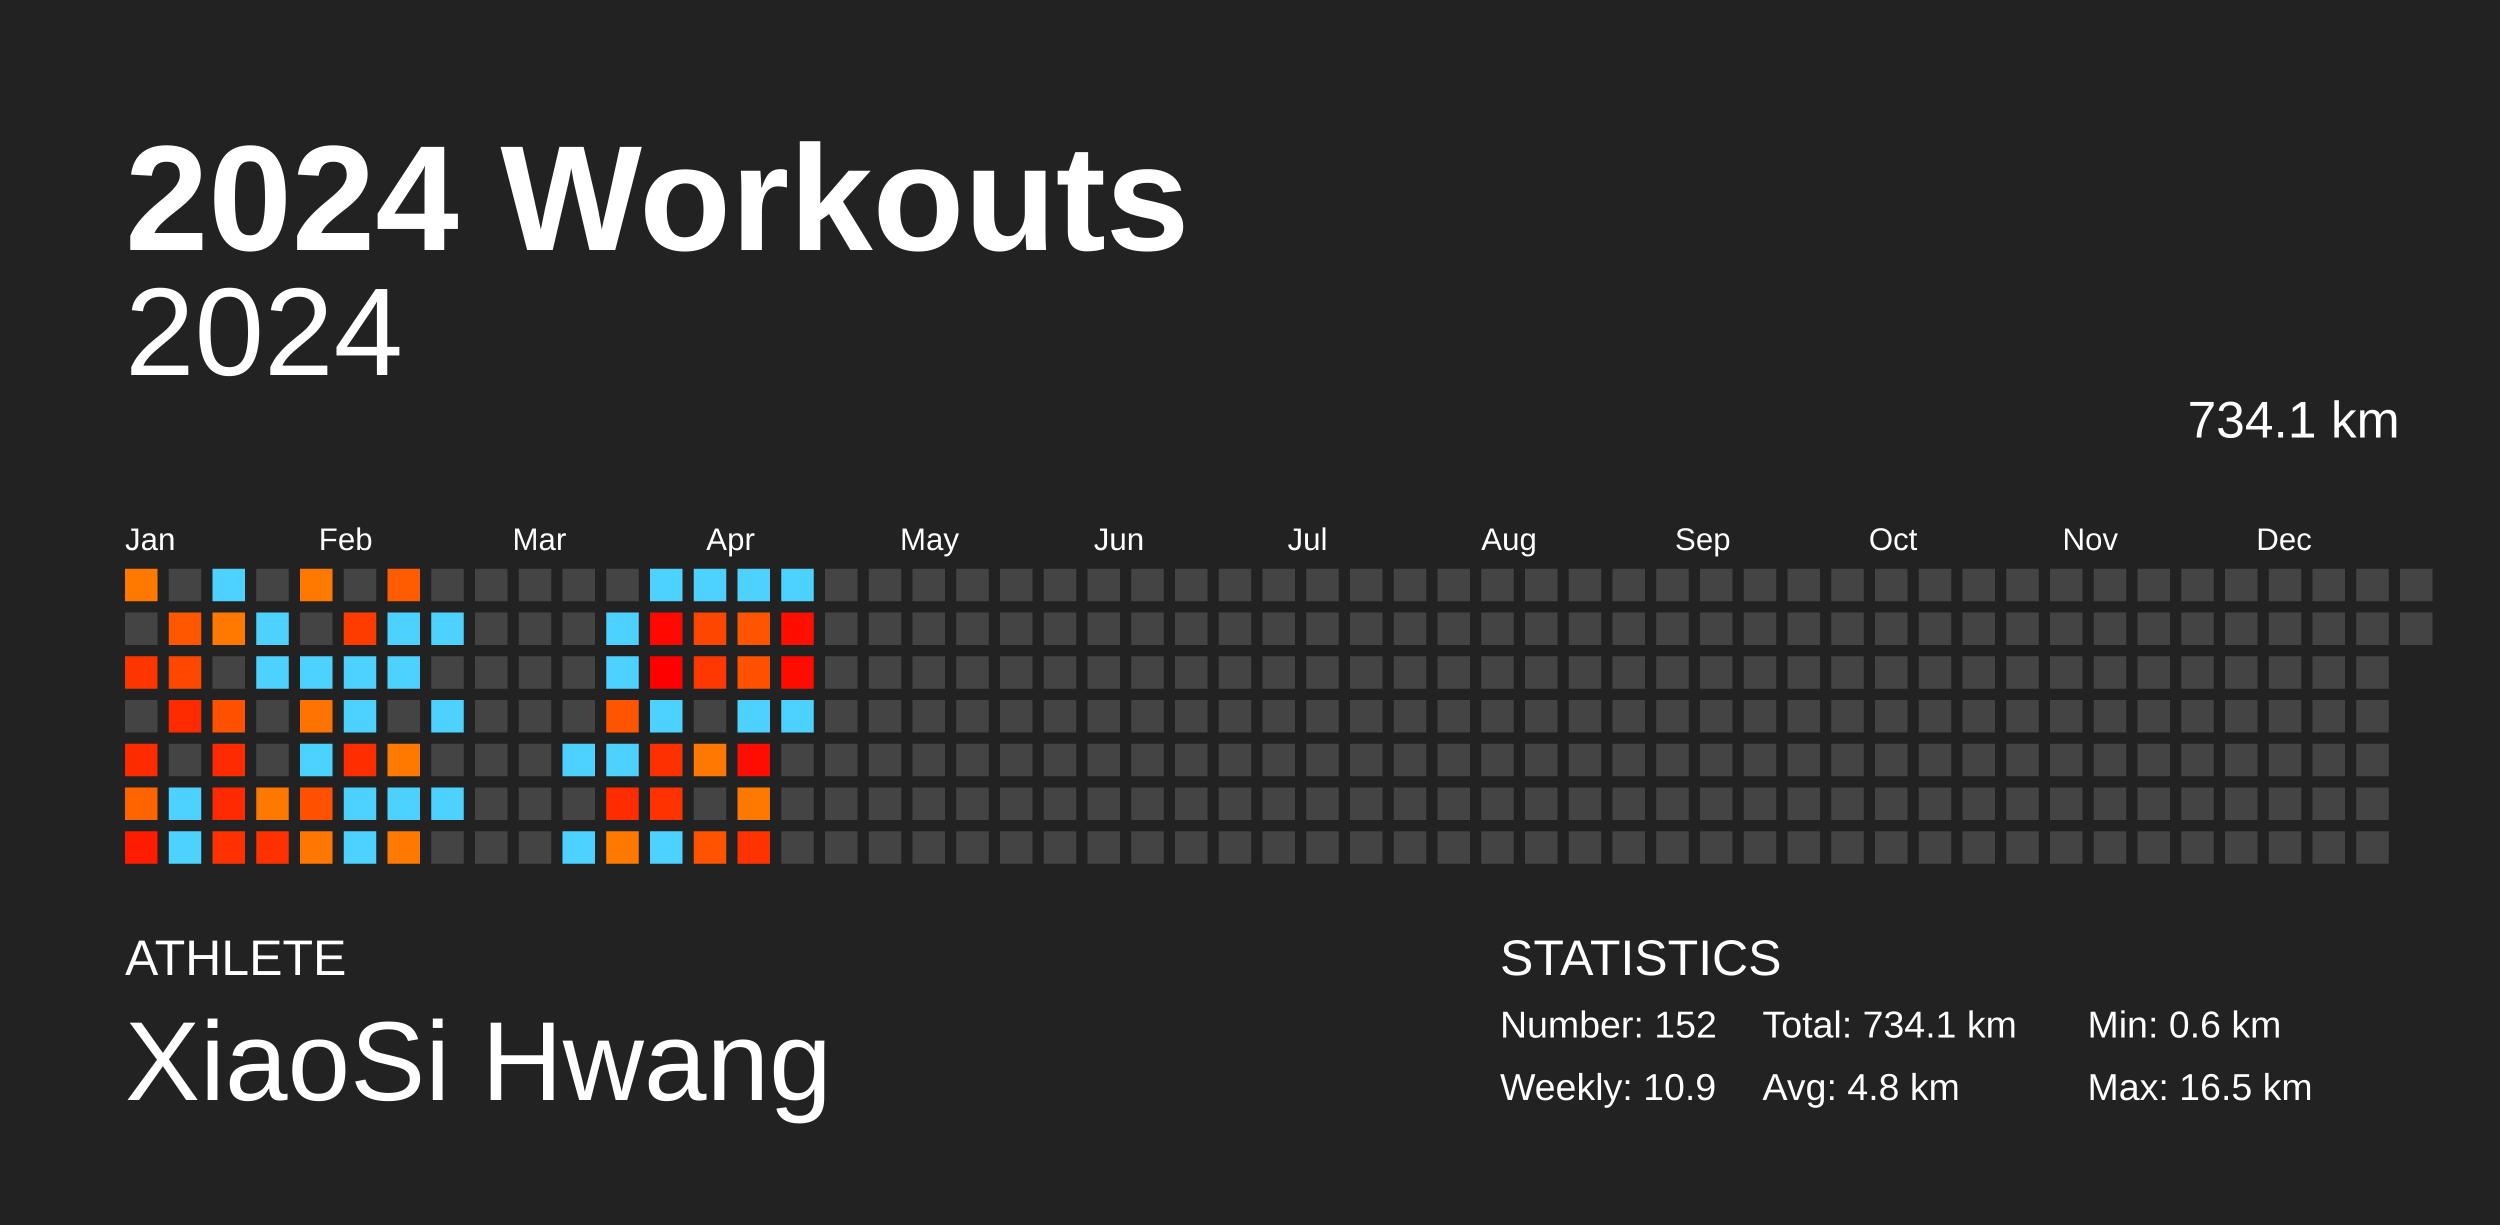
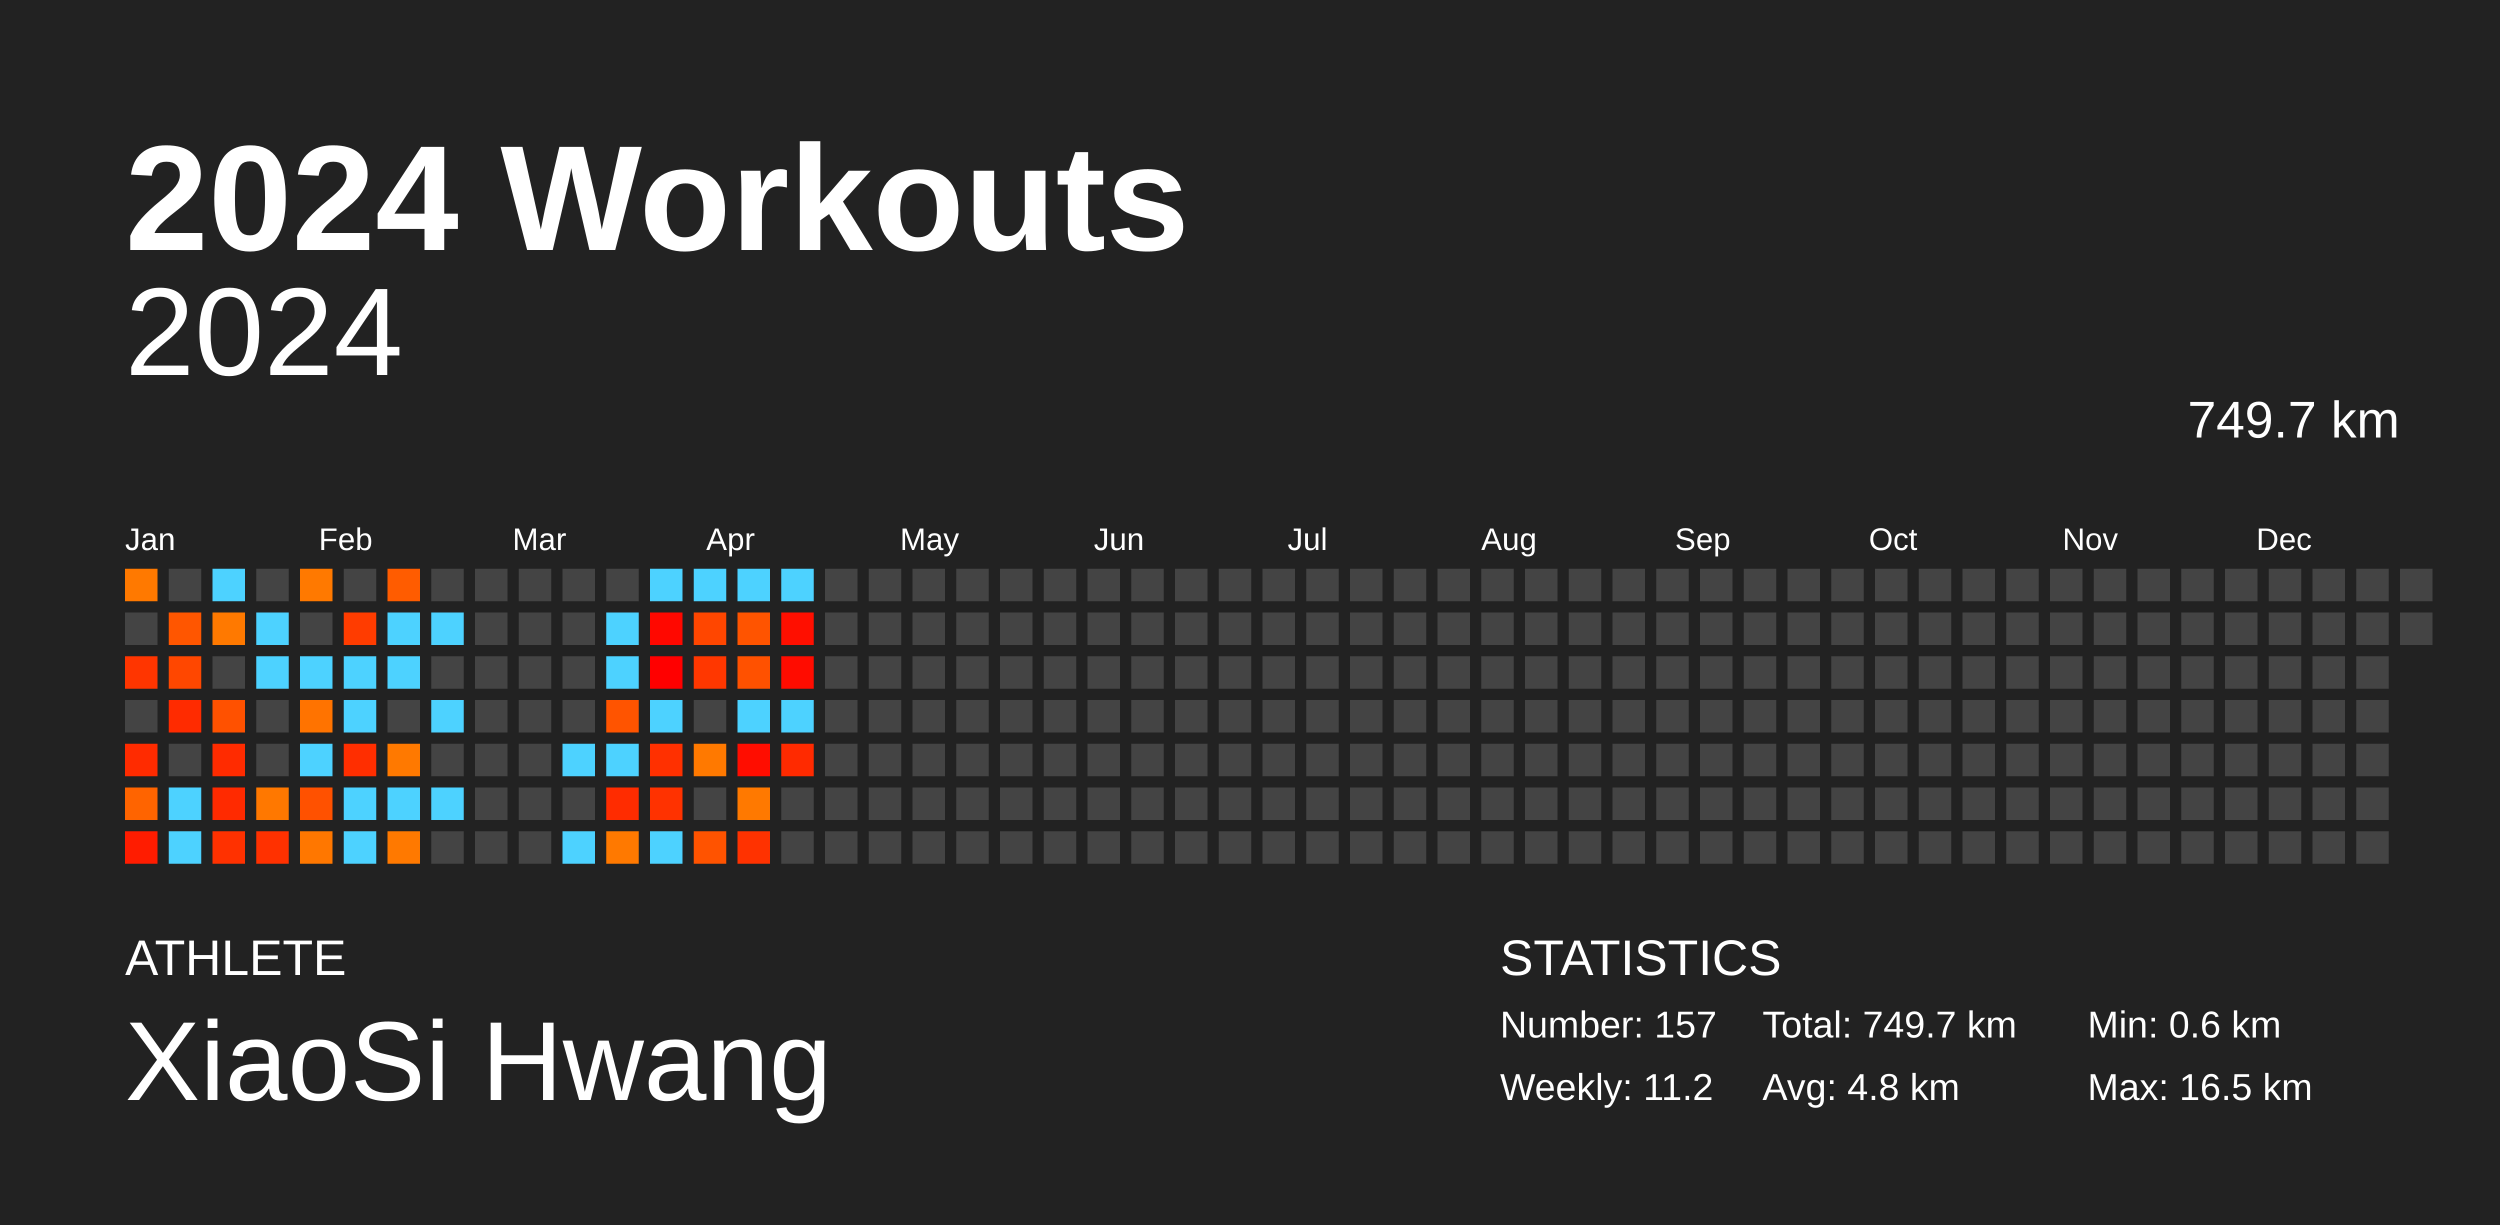
<svg xmlns="http://www.w3.org/2000/svg" baseProfile="full" height="98mm" version="1.1" viewBox="0,0,200,98" width="200mm">
  <defs />
  <rect fill="#222222" height="98" width="200" x="0" y="0" />
  <text fill="#FFFFFF" style="font-size:12px; font-family:Arial; font-weight:bold;" x="10" y="20">2024 Workouts</text>
  <text fill="#FFFFFF" style="font-size:4px; font-family:Arial" x="10" y="78">ATHLETE</text>
  <text fill="#FFFFFF" style="font-size:9px; font-family:Arial" x="10" y="88">XiaoSi Hwang</text>
  <text fill="#FFFFFF" style="font-size:4px; font-family:Arial" x="120" y="78">STATISTICS</text>
-   <text fill="#FFFFFF" style="font-size:3px; font-family:Arial" x="120" y="83">Number: 152</text>
-   <text fill="#FFFFFF" style="font-size:3px; font-family:Arial" x="120" y="88">Weekly: 10.9</text>
-   <text fill="#FFFFFF" style="font-size:3px; font-family:Arial" x="141" y="83">Total: 734.1 km</text>
+   <text fill="#FFFFFF" style="font-size:3px; font-family:Arial" x="120" y="83">Number: 157</text>
+   <text fill="#FFFFFF" style="font-size:3px; font-family:Arial" x="120" y="88">Weekly: 11.2</text>
+   <text fill="#FFFFFF" style="font-size:3px; font-family:Arial" x="141" y="83">Total: 749.7 km</text>
  <text fill="#FFFFFF" style="font-size:3px; font-family:Arial" x="141" y="88">Avg: 4.8 km</text>
  <text fill="#FFFFFF" style="font-size:3px; font-family:Arial" x="167" y="83">Min: 0.6 km</text>
  <text fill="#FFFFFF" style="font-size:3px; font-family:Arial" x="167" y="88">Max: 16.5 km</text>
  <text alignment-baseline="hanging" fill="#FFFFFF" style="font-size:10.0px; font-family:Arial;" x="10" y="30">2024</text>
-   <text alignment-baseline="hanging" fill="#FFFFFF" style="font-size:4.125px; font-family:Arial;" x="175" y="35">734.1 km</text>
+   <text alignment-baseline="hanging" fill="#FFFFFF" style="font-size:4.125px; font-family:Arial;" x="175" y="35">749.7 km</text>
  <text fill="#FFFFFF" style="font-size:2.5px; font-family:Arial" x="10.0" y="44">Jan</text>
  <text fill="#FFFFFF" style="font-size:2.5px; font-family:Arial" x="25.5" y="44">Feb</text>
  <text fill="#FFFFFF" style="font-size:2.5px; font-family:Arial" x="41.0" y="44">Mar</text>
  <text fill="#FFFFFF" style="font-size:2.5px; font-family:Arial" x="56.5" y="44">Apr</text>
  <text fill="#FFFFFF" style="font-size:2.5px; font-family:Arial" x="72.0" y="44">May</text>
  <text fill="#FFFFFF" style="font-size:2.5px; font-family:Arial" x="87.5" y="44">Jun</text>
  <text fill="#FFFFFF" style="font-size:2.5px; font-family:Arial" x="103.0" y="44">Jul</text>
  <text fill="#FFFFFF" style="font-size:2.5px; font-family:Arial" x="118.5" y="44">Aug</text>
  <text fill="#FFFFFF" style="font-size:2.5px; font-family:Arial" x="134.0" y="44">Sep</text>
  <text fill="#FFFFFF" style="font-size:2.5px; font-family:Arial" x="149.5" y="44">Oct</text>
  <text fill="#FFFFFF" style="font-size:2.5px; font-family:Arial" x="165.0" y="44">Nov</text>
  <text fill="#FFFFFF" style="font-size:2.5px; font-family:Arial" x="180.5" y="44">Dec</text>
  <rect fill="#ff7900" height="2.6" width="2.6" x="10.0" y="45.5" />
  <rect fill="#444444" height="2.6" width="2.6" x="10.0" y="49.0" />
  <rect fill="#ff3500" height="2.6" width="2.6" x="10.0" y="52.5" />
  <rect fill="#444444" height="2.6" width="2.6" x="10.0" y="56.0" />
  <rect fill="#ff2b00" height="2.6" width="2.6" x="10.0" y="59.5" />
  <rect fill="#ff6400" height="2.6" width="2.6" x="10.0" y="63.0" />
  <rect fill="#ff1c00" height="2.6" width="2.6" x="10.0" y="66.5" />
  <rect fill="#444444" height="2.6" width="2.6" x="13.5" y="45.5" />
  <rect fill="#ff5600" height="2.6" width="2.6" x="13.5" y="49.0" />
  <rect fill="#ff4700" height="2.6" width="2.6" x="13.5" y="52.5" />
  <rect fill="#ff2b00" height="2.6" width="2.6" x="13.5" y="56.0" />
  <rect fill="#444444" height="2.6" width="2.6" x="13.5" y="59.5" />
  <rect fill="#4dd2ff" height="2.6" width="2.6" x="13.5" y="63.0" />
  <rect fill="#4dd2ff" height="2.6" width="2.6" x="13.5" y="66.5" />
  <rect fill="#4dd2ff" height="2.6" width="2.6" x="17.0" y="45.5" />
  <rect fill="#ff7900" height="2.6" width="2.6" x="17.0" y="49.0" />
  <rect fill="#444444" height="2.6" width="2.6" x="17.0" y="52.5" />
  <rect fill="#ff5100" height="2.6" width="2.6" x="17.0" y="56.0" />
  <rect fill="#ff2b00" height="2.6" width="2.6" x="17.0" y="59.5" />
  <rect fill="#ff2a00" height="2.6" width="2.6" x="17.0" y="63.0" />
  <rect fill="#ff3100" height="2.6" width="2.6" x="17.0" y="66.5" />
  <rect fill="#444444" height="2.6" width="2.6" x="20.5" y="45.5" />
  <rect fill="#4dd2ff" height="2.6" width="2.6" x="20.5" y="49.0" />
  <rect fill="#4dd2ff" height="2.6" width="2.6" x="20.5" y="52.5" />
  <rect fill="#444444" height="2.6" width="2.6" x="20.5" y="56.0" />
  <rect fill="#444444" height="2.6" width="2.6" x="20.5" y="59.5" />
  <rect fill="#ff7800" height="2.6" width="2.6" x="20.5" y="63.0" />
  <rect fill="#ff3100" height="2.6" width="2.6" x="20.5" y="66.5" />
  <rect fill="#ff7900" height="2.6" width="2.6" x="24.0" y="45.5" />
  <rect fill="#444444" height="2.6" width="2.6" x="24.0" y="49.0" />
  <rect fill="#4dd2ff" height="2.6" width="2.6" x="24.0" y="52.5" />
  <rect fill="#ff7300" height="2.6" width="2.6" x="24.0" y="56.0" />
  <rect fill="#4dd2ff" height="2.6" width="2.6" x="24.0" y="59.5" />
  <rect fill="#ff5100" height="2.6" width="2.6" x="24.0" y="63.0" />
  <rect fill="#ff7700" height="2.6" width="2.6" x="24.0" y="66.5" />
  <rect fill="#444444" height="2.6" width="2.6" x="27.5" y="45.5" />
  <rect fill="#ff3c00" height="2.6" width="2.6" x="27.5" y="49.0" />
  <rect fill="#4dd2ff" height="2.6" width="2.6" x="27.5" y="52.5" />
  <rect fill="#4dd2ff" height="2.6" width="2.6" x="27.5" y="56.0" />
  <rect fill="#ff2e00" height="2.6" width="2.6" x="27.5" y="59.5" />
  <rect fill="#4dd2ff" height="2.6" width="2.6" x="27.5" y="63.0" />
  <rect fill="#4dd2ff" height="2.6" width="2.6" x="27.5" y="66.5" />
  <rect fill="#ff5c00" height="2.6" width="2.6" x="31.0" y="45.5" />
  <rect fill="#4dd2ff" height="2.6" width="2.6" x="31.0" y="49.0" />
  <rect fill="#4dd2ff" height="2.6" width="2.6" x="31.0" y="52.5" />
  <rect fill="#444444" height="2.6" width="2.6" x="31.0" y="56.0" />
  <rect fill="#ff7900" height="2.6" width="2.6" x="31.0" y="59.5" />
  <rect fill="#4dd2ff" height="2.6" width="2.6" x="31.0" y="63.0" />
  <rect fill="#ff7900" height="2.6" width="2.6" x="31.0" y="66.5" />
  <rect fill="#444444" height="2.6" width="2.6" x="34.5" y="45.5" />
  <rect fill="#4dd2ff" height="2.6" width="2.6" x="34.5" y="49.0" />
  <rect fill="#444444" height="2.6" width="2.6" x="34.5" y="52.5" />
  <rect fill="#4dd2ff" height="2.6" width="2.6" x="34.5" y="56.0" />
  <rect fill="#444444" height="2.6" width="2.6" x="34.5" y="59.5" />
  <rect fill="#4dd2ff" height="2.6" width="2.6" x="34.5" y="63.0" />
  <rect fill="#444444" height="2.6" width="2.6" x="34.5" y="66.5" />
  <rect fill="#444444" height="2.6" width="2.6" x="38.0" y="45.5" />
  <rect fill="#444444" height="2.6" width="2.6" x="38.0" y="49.0" />
  <rect fill="#444444" height="2.6" width="2.6" x="38.0" y="52.5" />
  <rect fill="#444444" height="2.6" width="2.6" x="38.0" y="56.0" />
  <rect fill="#444444" height="2.6" width="2.6" x="38.0" y="59.5" />
  <rect fill="#444444" height="2.6" width="2.6" x="38.0" y="63.0" />
  <rect fill="#444444" height="2.6" width="2.6" x="38.0" y="66.5" />
  <rect fill="#444444" height="2.6" width="2.6" x="41.5" y="45.5" />
  <rect fill="#444444" height="2.6" width="2.6" x="41.5" y="49.0" />
  <rect fill="#444444" height="2.6" width="2.6" x="41.5" y="52.5" />
  <rect fill="#444444" height="2.6" width="2.6" x="41.5" y="56.0" />
  <rect fill="#444444" height="2.6" width="2.6" x="41.5" y="59.5" />
  <rect fill="#444444" height="2.6" width="2.6" x="41.5" y="63.0" />
  <rect fill="#444444" height="2.6" width="2.6" x="41.5" y="66.5" />
  <rect fill="#444444" height="2.6" width="2.6" x="45.0" y="45.5" />
  <rect fill="#444444" height="2.6" width="2.6" x="45.0" y="49.0" />
  <rect fill="#444444" height="2.6" width="2.6" x="45.0" y="52.5" />
  <rect fill="#444444" height="2.6" width="2.6" x="45.0" y="56.0" />
  <rect fill="#4dd2ff" height="2.6" width="2.6" x="45.0" y="59.5" />
  <rect fill="#444444" height="2.6" width="2.6" x="45.0" y="63.0" />
  <rect fill="#4dd2ff" height="2.6" width="2.6" x="45.0" y="66.5" />
  <rect fill="#444444" height="2.6" width="2.6" x="48.5" y="45.5" />
  <rect fill="#4dd2ff" height="2.6" width="2.6" x="48.5" y="49.0" />
  <rect fill="#4dd2ff" height="2.6" width="2.6" x="48.5" y="52.5" />
  <rect fill="#ff5400" height="2.6" width="2.6" x="48.5" y="56.0" />
  <rect fill="#4dd2ff" height="2.6" width="2.6" x="48.5" y="59.5" />
  <rect fill="#ff2c00" height="2.6" width="2.6" x="48.5" y="63.0" />
  <rect fill="#ff7900" height="2.6" width="2.6" x="48.5" y="66.5" />
  <rect fill="#4dd2ff" height="2.6" width="2.6" x="52.0" y="45.5" />
  <rect fill="#ff0800" height="2.6" width="2.6" x="52.0" y="49.0" />
  <rect fill="#ff0000" height="2.6" width="2.6" x="52.0" y="52.5" />
  <rect fill="#4dd2ff" height="2.6" width="2.6" x="52.0" y="56.0" />
  <rect fill="#ff3000" height="2.6" width="2.6" x="52.0" y="59.5" />
  <rect fill="#ff3200" height="2.6" width="2.6" x="52.0" y="63.0" />
  <rect fill="#4dd2ff" height="2.6" width="2.6" x="52.0" y="66.5" />
  <rect fill="#4dd2ff" height="2.6" width="2.6" x="55.5" y="45.5" />
  <rect fill="#ff4600" height="2.6" width="2.6" x="55.5" y="49.0" />
  <rect fill="#ff3700" height="2.6" width="2.6" x="55.5" y="52.5" />
  <rect fill="#444444" height="2.6" width="2.6" x="55.5" y="56.0" />
  <rect fill="#ff7900" height="2.6" width="2.6" x="55.5" y="59.5" />
  <rect fill="#444444" height="2.6" width="2.6" x="55.5" y="63.0" />
  <rect fill="#ff5300" height="2.6" width="2.6" x="55.5" y="66.5" />
  <rect fill="#4dd2ff" height="2.6" width="2.6" x="59.0" y="45.5" />
  <rect fill="#ff5400" height="2.6" width="2.6" x="59.0" y="49.0" />
  <rect fill="#ff5100" height="2.6" width="2.6" x="59.0" y="52.5" />
  <rect fill="#4dd2ff" height="2.6" width="2.6" x="59.0" y="56.0" />
  <rect fill="#ff0d00" height="2.6" width="2.6" x="59.0" y="59.5" />
  <rect fill="#ff7900" height="2.6" width="2.6" x="59.0" y="63.0" />
  <rect fill="#ff3200" height="2.6" width="2.6" x="59.0" y="66.5" />
  <rect fill="#4dd2ff" height="2.6" width="2.6" x="62.5" y="45.5" />
  <rect fill="#ff0f00" height="2.6" width="2.6" x="62.5" y="49.0" />
  <rect fill="#ff0c00" height="2.6" width="2.6" x="62.5" y="52.5" />
  <rect fill="#4dd2ff" height="2.6" width="2.6" x="62.5" y="56.0" />
-   <rect fill="#444444" height="2.6" width="2.6" x="62.5" y="59.5" />
+   <rect fill="#ff2a00" height="2.6" width="2.6" x="62.5" y="59.5" />
  <rect fill="#444444" height="2.6" width="2.6" x="62.5" y="63.0" />
  <rect fill="#444444" height="2.6" width="2.6" x="62.5" y="66.5" />
  <rect fill="#444444" height="2.6" width="2.6" x="66.0" y="45.5" />
  <rect fill="#444444" height="2.6" width="2.6" x="66.0" y="49.0" />
  <rect fill="#444444" height="2.6" width="2.6" x="66.0" y="52.5" />
  <rect fill="#444444" height="2.6" width="2.6" x="66.0" y="56.0" />
  <rect fill="#444444" height="2.6" width="2.6" x="66.0" y="59.5" />
  <rect fill="#444444" height="2.6" width="2.6" x="66.0" y="63.0" />
  <rect fill="#444444" height="2.6" width="2.6" x="66.0" y="66.5" />
  <rect fill="#444444" height="2.6" width="2.6" x="69.5" y="45.5" />
  <rect fill="#444444" height="2.6" width="2.6" x="69.5" y="49.0" />
  <rect fill="#444444" height="2.6" width="2.6" x="69.5" y="52.5" />
  <rect fill="#444444" height="2.6" width="2.6" x="69.5" y="56.0" />
  <rect fill="#444444" height="2.6" width="2.6" x="69.5" y="59.5" />
  <rect fill="#444444" height="2.6" width="2.6" x="69.5" y="63.0" />
  <rect fill="#444444" height="2.6" width="2.6" x="69.5" y="66.5" />
  <rect fill="#444444" height="2.6" width="2.6" x="73.0" y="45.5" />
  <rect fill="#444444" height="2.6" width="2.6" x="73.0" y="49.0" />
  <rect fill="#444444" height="2.6" width="2.6" x="73.0" y="52.5" />
  <rect fill="#444444" height="2.6" width="2.6" x="73.0" y="56.0" />
  <rect fill="#444444" height="2.6" width="2.6" x="73.0" y="59.5" />
  <rect fill="#444444" height="2.6" width="2.6" x="73.0" y="63.0" />
  <rect fill="#444444" height="2.6" width="2.6" x="73.0" y="66.5" />
  <rect fill="#444444" height="2.6" width="2.6" x="76.5" y="45.5" />
  <rect fill="#444444" height="2.6" width="2.6" x="76.5" y="49.0" />
  <rect fill="#444444" height="2.6" width="2.6" x="76.5" y="52.5" />
  <rect fill="#444444" height="2.6" width="2.6" x="76.5" y="56.0" />
  <rect fill="#444444" height="2.6" width="2.6" x="76.5" y="59.5" />
  <rect fill="#444444" height="2.6" width="2.6" x="76.5" y="63.0" />
  <rect fill="#444444" height="2.6" width="2.6" x="76.5" y="66.5" />
  <rect fill="#444444" height="2.6" width="2.6" x="80.0" y="45.5" />
  <rect fill="#444444" height="2.6" width="2.6" x="80.0" y="49.0" />
  <rect fill="#444444" height="2.6" width="2.6" x="80.0" y="52.5" />
  <rect fill="#444444" height="2.6" width="2.6" x="80.0" y="56.0" />
  <rect fill="#444444" height="2.6" width="2.6" x="80.0" y="59.5" />
  <rect fill="#444444" height="2.6" width="2.6" x="80.0" y="63.0" />
  <rect fill="#444444" height="2.6" width="2.6" x="80.0" y="66.5" />
  <rect fill="#444444" height="2.6" width="2.6" x="83.5" y="45.5" />
  <rect fill="#444444" height="2.6" width="2.6" x="83.5" y="49.0" />
  <rect fill="#444444" height="2.6" width="2.6" x="83.5" y="52.5" />
  <rect fill="#444444" height="2.6" width="2.6" x="83.5" y="56.0" />
  <rect fill="#444444" height="2.6" width="2.6" x="83.5" y="59.5" />
  <rect fill="#444444" height="2.6" width="2.6" x="83.5" y="63.0" />
  <rect fill="#444444" height="2.6" width="2.6" x="83.5" y="66.5" />
  <rect fill="#444444" height="2.6" width="2.6" x="87.0" y="45.5" />
  <rect fill="#444444" height="2.6" width="2.6" x="87.0" y="49.0" />
  <rect fill="#444444" height="2.6" width="2.6" x="87.0" y="52.5" />
  <rect fill="#444444" height="2.6" width="2.6" x="87.0" y="56.0" />
  <rect fill="#444444" height="2.6" width="2.6" x="87.0" y="59.5" />
  <rect fill="#444444" height="2.6" width="2.6" x="87.0" y="63.0" />
  <rect fill="#444444" height="2.6" width="2.6" x="87.0" y="66.5" />
  <rect fill="#444444" height="2.6" width="2.6" x="90.5" y="45.5" />
  <rect fill="#444444" height="2.6" width="2.6" x="90.5" y="49.0" />
  <rect fill="#444444" height="2.6" width="2.6" x="90.5" y="52.5" />
  <rect fill="#444444" height="2.6" width="2.6" x="90.5" y="56.0" />
  <rect fill="#444444" height="2.6" width="2.6" x="90.5" y="59.5" />
  <rect fill="#444444" height="2.6" width="2.6" x="90.5" y="63.0" />
  <rect fill="#444444" height="2.6" width="2.6" x="90.5" y="66.5" />
  <rect fill="#444444" height="2.6" width="2.6" x="94.0" y="45.5" />
  <rect fill="#444444" height="2.6" width="2.6" x="94.0" y="49.0" />
  <rect fill="#444444" height="2.6" width="2.6" x="94.0" y="52.5" />
  <rect fill="#444444" height="2.6" width="2.6" x="94.0" y="56.0" />
  <rect fill="#444444" height="2.6" width="2.6" x="94.0" y="59.5" />
  <rect fill="#444444" height="2.6" width="2.6" x="94.0" y="63.0" />
  <rect fill="#444444" height="2.6" width="2.6" x="94.0" y="66.5" />
  <rect fill="#444444" height="2.6" width="2.6" x="97.5" y="45.5" />
  <rect fill="#444444" height="2.6" width="2.6" x="97.5" y="49.0" />
  <rect fill="#444444" height="2.6" width="2.6" x="97.5" y="52.5" />
  <rect fill="#444444" height="2.6" width="2.6" x="97.5" y="56.0" />
  <rect fill="#444444" height="2.6" width="2.6" x="97.5" y="59.5" />
  <rect fill="#444444" height="2.6" width="2.6" x="97.5" y="63.0" />
  <rect fill="#444444" height="2.6" width="2.6" x="97.5" y="66.5" />
  <rect fill="#444444" height="2.6" width="2.6" x="101.0" y="45.5" />
  <rect fill="#444444" height="2.6" width="2.6" x="101.0" y="49.0" />
  <rect fill="#444444" height="2.6" width="2.6" x="101.0" y="52.5" />
  <rect fill="#444444" height="2.6" width="2.6" x="101.0" y="56.0" />
  <rect fill="#444444" height="2.6" width="2.6" x="101.0" y="59.5" />
  <rect fill="#444444" height="2.6" width="2.6" x="101.0" y="63.0" />
  <rect fill="#444444" height="2.6" width="2.6" x="101.0" y="66.5" />
  <rect fill="#444444" height="2.6" width="2.6" x="104.5" y="45.5" />
  <rect fill="#444444" height="2.6" width="2.6" x="104.5" y="49.0" />
  <rect fill="#444444" height="2.6" width="2.6" x="104.5" y="52.5" />
  <rect fill="#444444" height="2.6" width="2.6" x="104.5" y="56.0" />
  <rect fill="#444444" height="2.6" width="2.6" x="104.5" y="59.5" />
  <rect fill="#444444" height="2.6" width="2.6" x="104.5" y="63.0" />
  <rect fill="#444444" height="2.6" width="2.6" x="104.5" y="66.5" />
  <rect fill="#444444" height="2.6" width="2.6" x="108.0" y="45.5" />
  <rect fill="#444444" height="2.6" width="2.6" x="108.0" y="49.0" />
  <rect fill="#444444" height="2.6" width="2.6" x="108.0" y="52.5" />
  <rect fill="#444444" height="2.6" width="2.6" x="108.0" y="56.0" />
  <rect fill="#444444" height="2.6" width="2.6" x="108.0" y="59.5" />
  <rect fill="#444444" height="2.6" width="2.6" x="108.0" y="63.0" />
  <rect fill="#444444" height="2.6" width="2.6" x="108.0" y="66.5" />
  <rect fill="#444444" height="2.6" width="2.6" x="111.5" y="45.5" />
  <rect fill="#444444" height="2.6" width="2.6" x="111.5" y="49.0" />
  <rect fill="#444444" height="2.6" width="2.6" x="111.5" y="52.5" />
  <rect fill="#444444" height="2.6" width="2.6" x="111.5" y="56.0" />
  <rect fill="#444444" height="2.6" width="2.6" x="111.5" y="59.5" />
  <rect fill="#444444" height="2.6" width="2.6" x="111.5" y="63.0" />
  <rect fill="#444444" height="2.6" width="2.6" x="111.5" y="66.5" />
  <rect fill="#444444" height="2.6" width="2.6" x="115.0" y="45.5" />
  <rect fill="#444444" height="2.6" width="2.6" x="115.0" y="49.0" />
  <rect fill="#444444" height="2.6" width="2.6" x="115.0" y="52.5" />
  <rect fill="#444444" height="2.6" width="2.6" x="115.0" y="56.0" />
  <rect fill="#444444" height="2.6" width="2.6" x="115.0" y="59.5" />
  <rect fill="#444444" height="2.6" width="2.6" x="115.0" y="63.0" />
  <rect fill="#444444" height="2.6" width="2.6" x="115.0" y="66.5" />
  <rect fill="#444444" height="2.6" width="2.6" x="118.5" y="45.5" />
  <rect fill="#444444" height="2.6" width="2.6" x="118.5" y="49.0" />
  <rect fill="#444444" height="2.6" width="2.6" x="118.5" y="52.5" />
  <rect fill="#444444" height="2.6" width="2.6" x="118.5" y="56.0" />
  <rect fill="#444444" height="2.6" width="2.6" x="118.5" y="59.5" />
  <rect fill="#444444" height="2.6" width="2.6" x="118.5" y="63.0" />
  <rect fill="#444444" height="2.6" width="2.6" x="118.5" y="66.5" />
  <rect fill="#444444" height="2.6" width="2.6" x="122.0" y="45.5" />
  <rect fill="#444444" height="2.6" width="2.6" x="122.0" y="49.0" />
  <rect fill="#444444" height="2.6" width="2.6" x="122.0" y="52.5" />
  <rect fill="#444444" height="2.6" width="2.6" x="122.0" y="56.0" />
  <rect fill="#444444" height="2.6" width="2.6" x="122.0" y="59.5" />
  <rect fill="#444444" height="2.6" width="2.6" x="122.0" y="63.0" />
  <rect fill="#444444" height="2.6" width="2.6" x="122.0" y="66.5" />
  <rect fill="#444444" height="2.6" width="2.6" x="125.5" y="45.5" />
  <rect fill="#444444" height="2.6" width="2.6" x="125.5" y="49.0" />
  <rect fill="#444444" height="2.6" width="2.6" x="125.5" y="52.5" />
  <rect fill="#444444" height="2.6" width="2.6" x="125.5" y="56.0" />
  <rect fill="#444444" height="2.6" width="2.6" x="125.5" y="59.5" />
  <rect fill="#444444" height="2.6" width="2.6" x="125.5" y="63.0" />
  <rect fill="#444444" height="2.6" width="2.6" x="125.5" y="66.5" />
  <rect fill="#444444" height="2.6" width="2.6" x="129.0" y="45.5" />
  <rect fill="#444444" height="2.6" width="2.6" x="129.0" y="49.0" />
  <rect fill="#444444" height="2.6" width="2.6" x="129.0" y="52.5" />
  <rect fill="#444444" height="2.6" width="2.6" x="129.0" y="56.0" />
  <rect fill="#444444" height="2.6" width="2.6" x="129.0" y="59.5" />
  <rect fill="#444444" height="2.6" width="2.6" x="129.0" y="63.0" />
  <rect fill="#444444" height="2.6" width="2.6" x="129.0" y="66.5" />
  <rect fill="#444444" height="2.6" width="2.6" x="132.5" y="45.5" />
  <rect fill="#444444" height="2.6" width="2.6" x="132.5" y="49.0" />
  <rect fill="#444444" height="2.6" width="2.6" x="132.5" y="52.5" />
  <rect fill="#444444" height="2.6" width="2.6" x="132.5" y="56.0" />
  <rect fill="#444444" height="2.6" width="2.6" x="132.5" y="59.5" />
  <rect fill="#444444" height="2.6" width="2.6" x="132.5" y="63.0" />
  <rect fill="#444444" height="2.6" width="2.6" x="132.5" y="66.5" />
  <rect fill="#444444" height="2.6" width="2.6" x="136.0" y="45.5" />
  <rect fill="#444444" height="2.6" width="2.6" x="136.0" y="49.0" />
  <rect fill="#444444" height="2.6" width="2.6" x="136.0" y="52.5" />
  <rect fill="#444444" height="2.6" width="2.6" x="136.0" y="56.0" />
  <rect fill="#444444" height="2.6" width="2.6" x="136.0" y="59.5" />
  <rect fill="#444444" height="2.6" width="2.6" x="136.0" y="63.0" />
  <rect fill="#444444" height="2.6" width="2.6" x="136.0" y="66.5" />
  <rect fill="#444444" height="2.6" width="2.6" x="139.5" y="45.5" />
  <rect fill="#444444" height="2.6" width="2.6" x="139.5" y="49.0" />
  <rect fill="#444444" height="2.6" width="2.6" x="139.5" y="52.5" />
  <rect fill="#444444" height="2.6" width="2.6" x="139.5" y="56.0" />
  <rect fill="#444444" height="2.6" width="2.6" x="139.5" y="59.5" />
  <rect fill="#444444" height="2.6" width="2.6" x="139.5" y="63.0" />
  <rect fill="#444444" height="2.6" width="2.6" x="139.5" y="66.5" />
  <rect fill="#444444" height="2.6" width="2.6" x="143.0" y="45.5" />
  <rect fill="#444444" height="2.6" width="2.6" x="143.0" y="49.0" />
  <rect fill="#444444" height="2.6" width="2.6" x="143.0" y="52.5" />
  <rect fill="#444444" height="2.6" width="2.6" x="143.0" y="56.0" />
  <rect fill="#444444" height="2.6" width="2.6" x="143.0" y="59.5" />
  <rect fill="#444444" height="2.6" width="2.6" x="143.0" y="63.0" />
  <rect fill="#444444" height="2.6" width="2.6" x="143.0" y="66.5" />
  <rect fill="#444444" height="2.6" width="2.6" x="146.5" y="45.5" />
  <rect fill="#444444" height="2.6" width="2.6" x="146.5" y="49.0" />
  <rect fill="#444444" height="2.6" width="2.6" x="146.5" y="52.5" />
  <rect fill="#444444" height="2.6" width="2.6" x="146.5" y="56.0" />
  <rect fill="#444444" height="2.6" width="2.6" x="146.5" y="59.5" />
  <rect fill="#444444" height="2.6" width="2.6" x="146.5" y="63.0" />
  <rect fill="#444444" height="2.6" width="2.6" x="146.5" y="66.5" />
  <rect fill="#444444" height="2.6" width="2.6" x="150.0" y="45.5" />
  <rect fill="#444444" height="2.6" width="2.6" x="150.0" y="49.0" />
  <rect fill="#444444" height="2.6" width="2.6" x="150.0" y="52.5" />
  <rect fill="#444444" height="2.6" width="2.6" x="150.0" y="56.0" />
  <rect fill="#444444" height="2.6" width="2.6" x="150.0" y="59.5" />
  <rect fill="#444444" height="2.6" width="2.6" x="150.0" y="63.0" />
  <rect fill="#444444" height="2.6" width="2.6" x="150.0" y="66.5" />
  <rect fill="#444444" height="2.6" width="2.6" x="153.5" y="45.5" />
  <rect fill="#444444" height="2.6" width="2.6" x="153.5" y="49.0" />
  <rect fill="#444444" height="2.6" width="2.6" x="153.5" y="52.5" />
  <rect fill="#444444" height="2.6" width="2.6" x="153.5" y="56.0" />
  <rect fill="#444444" height="2.6" width="2.6" x="153.5" y="59.5" />
  <rect fill="#444444" height="2.6" width="2.6" x="153.5" y="63.0" />
  <rect fill="#444444" height="2.6" width="2.6" x="153.5" y="66.5" />
  <rect fill="#444444" height="2.6" width="2.6" x="157.0" y="45.5" />
  <rect fill="#444444" height="2.6" width="2.6" x="157.0" y="49.0" />
  <rect fill="#444444" height="2.6" width="2.6" x="157.0" y="52.5" />
  <rect fill="#444444" height="2.6" width="2.6" x="157.0" y="56.0" />
  <rect fill="#444444" height="2.6" width="2.6" x="157.0" y="59.5" />
  <rect fill="#444444" height="2.6" width="2.6" x="157.0" y="63.0" />
  <rect fill="#444444" height="2.6" width="2.6" x="157.0" y="66.5" />
  <rect fill="#444444" height="2.6" width="2.6" x="160.5" y="45.5" />
  <rect fill="#444444" height="2.6" width="2.6" x="160.5" y="49.0" />
  <rect fill="#444444" height="2.6" width="2.6" x="160.5" y="52.5" />
  <rect fill="#444444" height="2.6" width="2.6" x="160.5" y="56.0" />
  <rect fill="#444444" height="2.6" width="2.6" x="160.5" y="59.5" />
  <rect fill="#444444" height="2.6" width="2.6" x="160.5" y="63.0" />
  <rect fill="#444444" height="2.6" width="2.6" x="160.5" y="66.5" />
  <rect fill="#444444" height="2.6" width="2.6" x="164.0" y="45.5" />
  <rect fill="#444444" height="2.6" width="2.6" x="164.0" y="49.0" />
  <rect fill="#444444" height="2.6" width="2.6" x="164.0" y="52.5" />
  <rect fill="#444444" height="2.6" width="2.6" x="164.0" y="56.0" />
  <rect fill="#444444" height="2.6" width="2.6" x="164.0" y="59.5" />
  <rect fill="#444444" height="2.6" width="2.6" x="164.0" y="63.0" />
  <rect fill="#444444" height="2.6" width="2.6" x="164.0" y="66.5" />
  <rect fill="#444444" height="2.6" width="2.6" x="167.5" y="45.5" />
  <rect fill="#444444" height="2.6" width="2.6" x="167.5" y="49.0" />
  <rect fill="#444444" height="2.6" width="2.6" x="167.5" y="52.5" />
  <rect fill="#444444" height="2.6" width="2.6" x="167.5" y="56.0" />
  <rect fill="#444444" height="2.6" width="2.6" x="167.5" y="59.5" />
  <rect fill="#444444" height="2.6" width="2.6" x="167.5" y="63.0" />
  <rect fill="#444444" height="2.6" width="2.6" x="167.5" y="66.5" />
  <rect fill="#444444" height="2.6" width="2.6" x="171.0" y="45.5" />
  <rect fill="#444444" height="2.6" width="2.6" x="171.0" y="49.0" />
  <rect fill="#444444" height="2.6" width="2.6" x="171.0" y="52.5" />
  <rect fill="#444444" height="2.6" width="2.6" x="171.0" y="56.0" />
  <rect fill="#444444" height="2.6" width="2.6" x="171.0" y="59.5" />
  <rect fill="#444444" height="2.6" width="2.6" x="171.0" y="63.0" />
  <rect fill="#444444" height="2.6" width="2.6" x="171.0" y="66.5" />
  <rect fill="#444444" height="2.6" width="2.6" x="174.5" y="45.5" />
  <rect fill="#444444" height="2.6" width="2.6" x="174.5" y="49.0" />
  <rect fill="#444444" height="2.6" width="2.6" x="174.5" y="52.5" />
  <rect fill="#444444" height="2.6" width="2.6" x="174.5" y="56.0" />
  <rect fill="#444444" height="2.6" width="2.6" x="174.5" y="59.5" />
  <rect fill="#444444" height="2.6" width="2.6" x="174.5" y="63.0" />
  <rect fill="#444444" height="2.6" width="2.6" x="174.5" y="66.5" />
  <rect fill="#444444" height="2.6" width="2.6" x="178.0" y="45.5" />
  <rect fill="#444444" height="2.6" width="2.6" x="178.0" y="49.0" />
  <rect fill="#444444" height="2.6" width="2.6" x="178.0" y="52.5" />
  <rect fill="#444444" height="2.6" width="2.6" x="178.0" y="56.0" />
  <rect fill="#444444" height="2.6" width="2.6" x="178.0" y="59.5" />
  <rect fill="#444444" height="2.6" width="2.6" x="178.0" y="63.0" />
  <rect fill="#444444" height="2.6" width="2.6" x="178.0" y="66.5" />
  <rect fill="#444444" height="2.6" width="2.6" x="181.5" y="45.5" />
  <rect fill="#444444" height="2.6" width="2.6" x="181.5" y="49.0" />
  <rect fill="#444444" height="2.6" width="2.6" x="181.5" y="52.5" />
  <rect fill="#444444" height="2.6" width="2.6" x="181.5" y="56.0" />
  <rect fill="#444444" height="2.6" width="2.6" x="181.5" y="59.5" />
  <rect fill="#444444" height="2.6" width="2.6" x="181.5" y="63.0" />
  <rect fill="#444444" height="2.6" width="2.6" x="181.5" y="66.5" />
  <rect fill="#444444" height="2.6" width="2.6" x="185.0" y="45.5" />
  <rect fill="#444444" height="2.6" width="2.6" x="185.0" y="49.0" />
  <rect fill="#444444" height="2.6" width="2.6" x="185.0" y="52.5" />
  <rect fill="#444444" height="2.6" width="2.6" x="185.0" y="56.0" />
  <rect fill="#444444" height="2.6" width="2.6" x="185.0" y="59.5" />
  <rect fill="#444444" height="2.6" width="2.6" x="185.0" y="63.0" />
  <rect fill="#444444" height="2.6" width="2.6" x="185.0" y="66.5" />
  <rect fill="#444444" height="2.6" width="2.6" x="188.5" y="45.5" />
  <rect fill="#444444" height="2.6" width="2.6" x="188.5" y="49.0" />
  <rect fill="#444444" height="2.6" width="2.6" x="188.5" y="52.5" />
  <rect fill="#444444" height="2.6" width="2.6" x="188.5" y="56.0" />
  <rect fill="#444444" height="2.6" width="2.6" x="188.5" y="59.5" />
  <rect fill="#444444" height="2.6" width="2.6" x="188.5" y="63.0" />
  <rect fill="#444444" height="2.6" width="2.6" x="188.5" y="66.5" />
  <rect fill="#444444" height="2.6" width="2.6" x="192.0" y="45.5" />
  <rect fill="#444444" height="2.6" width="2.6" x="192.0" y="49.0" />
</svg>
